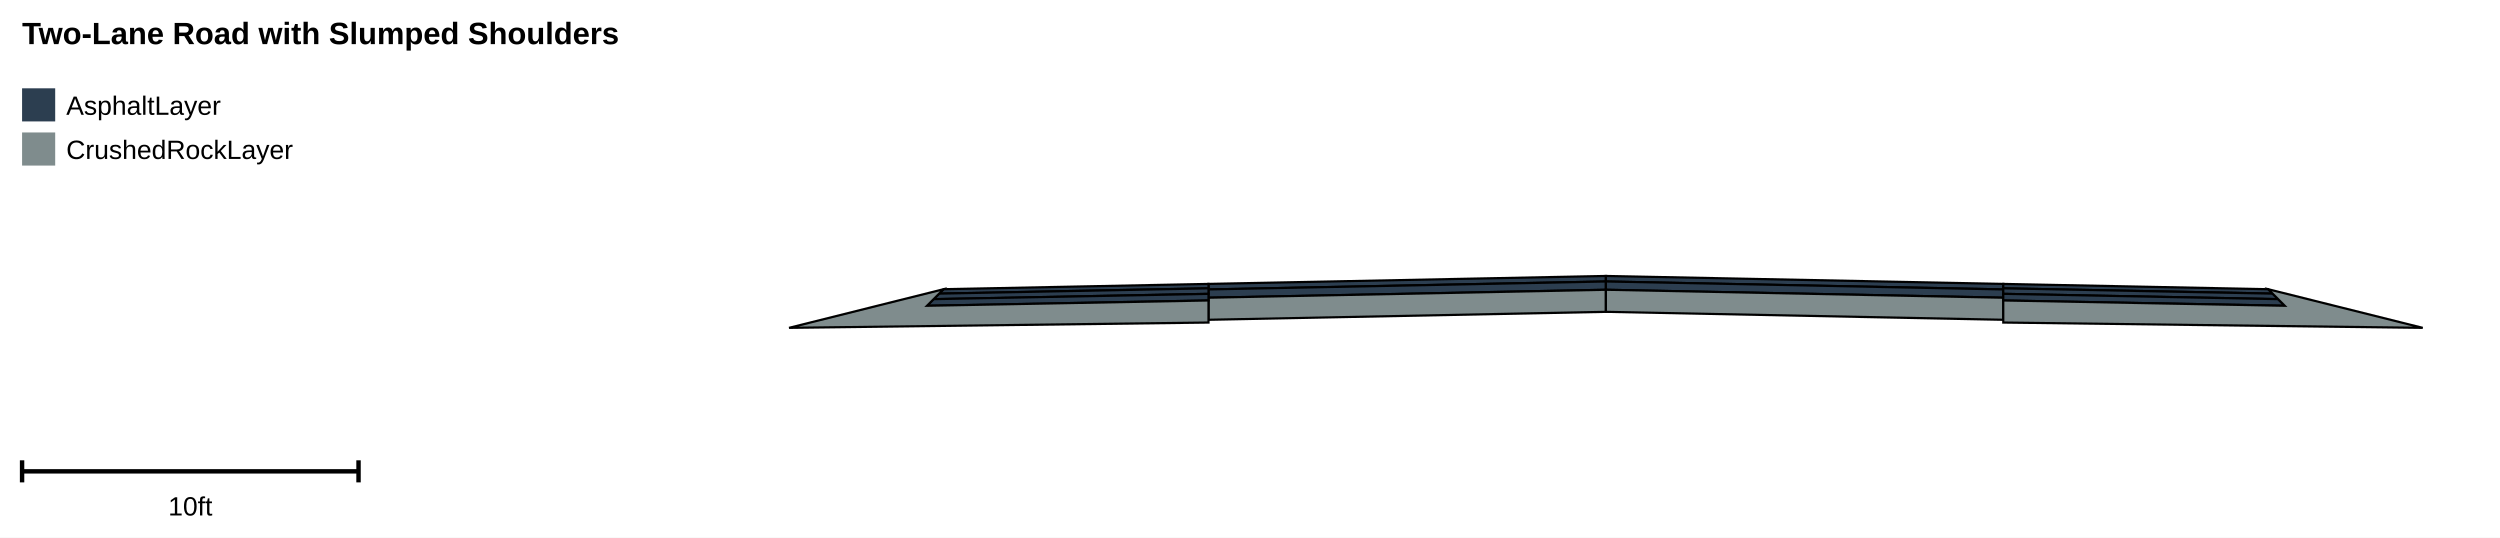
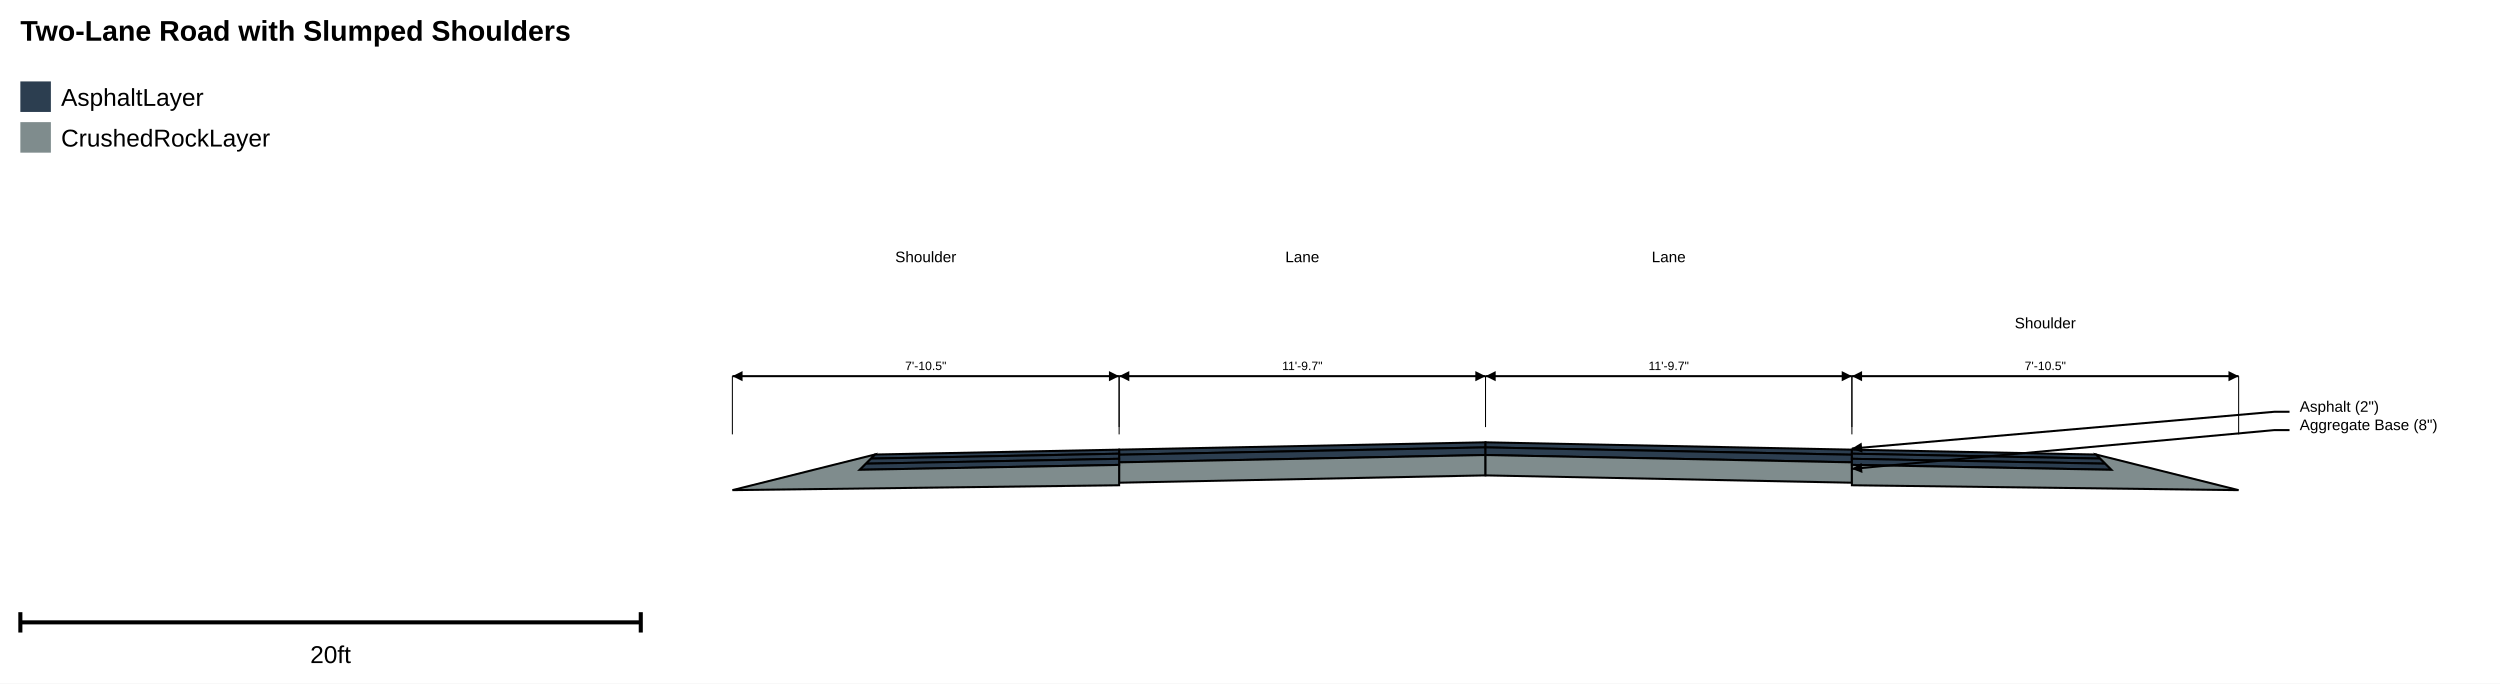
- <svg xmlns="http://www.w3.org/2000/svg" width="1132.4" height="243.5" viewBox="0 0 1132.4 243.5">
-   <rect width="1132.4" height="243.5" fill="white" />
+ <svg xmlns="http://www.w3.org/2000/svg" width="1228.2" height="335.8" viewBox="0 0 1228.2 335.8">
+   <rect width="1228.2" height="335.8" fill="white" />
  <g transform="scale(1,-1)">
-     <g transform="translate(0,-243.5)">
-       <polygon points="727.40,118.50 727.40,116.00 547.40,112.40 547.40,114.90" fill="#2C3E50" stroke="black" stroke-width="1" />
-       <polygon points="727.40,116.00 727.40,112.25 547.40,108.65 547.40,112.40" fill="#2C3E50" stroke="black" stroke-width="1" />
-       <polygon points="727.40,112.25 727.40,102.25 547.40,98.65 547.40,108.65" fill="#7F8C8D" stroke="black" stroke-width="1" />
-       <polygon points="547.40,114.90 547.40,112.90 425.40,110.50 427.40,112.50" fill="#2C3E50" stroke="black" stroke-width="1" />
-       <polygon points="547.40,112.90 547.40,110.40 422.90,108.00 425.40,110.50" fill="#2C3E50" stroke="black" stroke-width="1" />
-       <polygon points="547.40,110.40 547.40,107.40 419.90,105.00 422.90,108.00" fill="#2C3E50" stroke="black" stroke-width="1" />
-       <polygon points="547.40,107.40 547.40,97.40 357.40,95.00 427.40,112.50 419.90,105.00" fill="#7F8C8D" stroke="black" stroke-width="1" />
-       <polygon points="727.40,118.50 907.40,114.90 907.40,112.40 727.40,116.00" fill="#2C3E50" stroke="black" stroke-width="1" />
-       <polygon points="727.40,116.00 907.40,112.40 907.40,108.65 727.40,112.25" fill="#2C3E50" stroke="black" stroke-width="1" />
-       <polygon points="727.40,112.25 907.40,108.65 907.40,98.65 727.40,102.25" fill="#7F8C8D" stroke="black" stroke-width="1" />
-       <polygon points="907.40,114.90 1027.40,112.50 1029.40,110.50 907.40,112.90" fill="#2C3E50" stroke="black" stroke-width="1" />
-       <polygon points="907.40,112.90 1029.40,110.50 1031.90,108.00 907.40,110.40" fill="#2C3E50" stroke="black" stroke-width="1" />
-       <polygon points="907.40,110.40 1031.90,108.00 1034.90,105.00 907.40,107.40" fill="#2C3E50" stroke="black" stroke-width="1" />
-       <polygon points="907.40,107.40 1034.90,105.00 1027.40,112.50 1097.40,95.00 907.40,97.40" fill="#7F8C8D" stroke="black" stroke-width="1" />
+     <g transform="translate(0,-335.8)">
+       <polygon points="729.80,118.50 729.80,116.00 549.80,112.40 549.80,114.90" fill="#2C3E50" stroke="black" stroke-width="1" />
+       <polygon points="729.80,116.00 729.80,112.25 549.80,108.65 549.80,112.40" fill="#2C3E50" stroke="black" stroke-width="1" />
+       <polygon points="729.80,112.25 729.80,102.25 549.80,98.65 549.80,108.65" fill="#7F8C8D" stroke="black" stroke-width="1" />
+       <polygon points="549.80,114.90 549.80,112.90 427.80,110.50 429.80,112.50" fill="#2C3E50" stroke="black" stroke-width="1" />
+       <polygon points="549.80,112.90 549.80,110.40 425.30,108.00 427.80,110.50" fill="#2C3E50" stroke="black" stroke-width="1" />
+       <polygon points="549.80,110.40 549.80,107.40 422.30,105.00 425.30,108.00" fill="#2C3E50" stroke="black" stroke-width="1" />
+       <polygon points="549.80,107.40 549.80,97.40 359.80,95.00 429.80,112.50 422.30,105.00" fill="#7F8C8D" stroke="black" stroke-width="1" />
+       <polygon points="729.80,118.50 909.80,114.90 909.80,112.40 729.80,116.00" fill="#2C3E50" stroke="black" stroke-width="1" />
+       <polygon points="729.80,116.00 909.80,112.40 909.80,108.65 729.80,112.25" fill="#2C3E50" stroke="black" stroke-width="1" />
+       <polygon points="729.80,112.25 909.80,108.65 909.80,98.65 729.80,102.25" fill="#7F8C8D" stroke="black" stroke-width="1" />
+       <polygon points="909.80,114.90 1029.80,112.50 1031.80,110.50 909.80,112.90" fill="#2C3E50" stroke="black" stroke-width="1" />
+       <polygon points="909.80,112.90 1031.80,110.50 1034.30,108.00 909.80,110.40" fill="#2C3E50" stroke="black" stroke-width="1" />
+       <polygon points="909.80,110.40 1034.30,108.00 1037.30,105.00 909.80,107.40" fill="#2C3E50" stroke="black" stroke-width="1" />
+       <polygon points="909.80,107.40 1037.30,105.00 1029.80,112.50 1099.80,95.00 909.80,97.40" fill="#7F8C8D" stroke="black" stroke-width="1" />
+       <text x="454.80" y="207.00" font-family="Arial" font-size="7.5" text-anchor="middle" transform="translate(0,414.00) scale(1,-1)" fill="black">Shoulder</text>
+       <text x="639.80" y="207.00" font-family="Arial" font-size="7.5" text-anchor="middle" transform="translate(0,414.00) scale(1,-1)" fill="black">Lane</text>
+       <text x="819.80" y="207.00" font-family="Arial" font-size="7.5" text-anchor="middle" transform="translate(0,414.00) scale(1,-1)" fill="black">Lane</text>
+       <text x="1004.80" y="174.50" font-family="Arial" font-size="7.5" text-anchor="middle" transform="translate(0,349.00) scale(1,-1)" fill="black">Shoulder</text>
+       <g id="dimension-7e20c0ca">
+         <line x1="549.80" y1="126.00" x2="549.80" y2="151.00" stroke="black" stroke-width="0.5" />
+         <line x1="729.80" y1="126.00" x2="729.80" y2="151.00" stroke="black" stroke-width="0.5" />
+         <line x1="549.80" y1="151.00" x2="729.80" y2="151.00" stroke="black" stroke-width="1" />
+         <polygon points="549.80,151.00 544.80,148.50 544.80,153.50" fill="black" transform="rotate(180.0,549.80,151.00)" />
+         <polygon points="729.80,151.00 724.80,148.50 724.80,153.50" fill="black" transform="rotate(0.0,729.80,151.00)" />
+         <text x="639.80" y="154.00" font-family="Arial" font-size="6.0" text-anchor="middle" transform="translate(0,308.00) scale(1,-1)" fill="black">11'-9.7"</text>
+       </g>
+       <g id="dimension-94ee5900">
+         <line x1="359.80" y1="122.40" x2="359.80" y2="151.00" stroke="black" stroke-width="0.5" />
+         <line x1="549.80" y1="122.40" x2="549.80" y2="151.00" stroke="black" stroke-width="0.5" />
+         <line x1="359.80" y1="151.00" x2="549.80" y2="151.00" stroke="black" stroke-width="1" />
+         <polygon points="359.80,151.00 354.80,148.50 354.80,153.50" fill="black" transform="rotate(180.0,359.80,151.00)" />
+         <polygon points="549.80,151.00 544.80,148.50 544.80,153.50" fill="black" transform="rotate(0.0,549.80,151.00)" />
+         <text x="454.80" y="154.00" font-family="Arial" font-size="6.0" text-anchor="middle" transform="translate(0,308.00) scale(1,-1)" fill="black">7'-10.5"</text>
+       </g>
+       <g id="dimension-b502eca6">
+         <line x1="729.80" y1="126.00" x2="729.80" y2="151.00" stroke="black" stroke-width="0.5" />
+         <line x1="909.80" y1="126.00" x2="909.80" y2="151.00" stroke="black" stroke-width="0.5" />
+         <line x1="729.80" y1="151.00" x2="909.80" y2="151.00" stroke="black" stroke-width="1" />
+         <polygon points="729.80,151.00 724.80,148.50 724.80,153.50" fill="black" transform="rotate(180.0,729.80,151.00)" />
+         <polygon points="909.80,151.00 904.80,148.50 904.80,153.50" fill="black" transform="rotate(0.0,909.80,151.00)" />
+         <text x="819.80" y="154.00" font-family="Arial" font-size="6.0" text-anchor="middle" transform="translate(0,308.00) scale(1,-1)" fill="black">11'-9.7"</text>
+       </g>
+       <g id="dimension-29de9089">
+         <line x1="909.80" y1="122.40" x2="909.80" y2="151.00" stroke="black" stroke-width="0.5" />
+         <line x1="1099.80" y1="122.40" x2="1099.80" y2="151.00" stroke="black" stroke-width="0.5" />
+         <line x1="909.80" y1="151.00" x2="1099.80" y2="151.00" stroke="black" stroke-width="1" />
+         <polygon points="909.80,151.00 904.80,148.50 904.80,153.50" fill="black" transform="rotate(180.0,909.80,151.00)" />
+         <polygon points="1099.80,151.00 1094.80,148.50 1094.80,153.50" fill="black" transform="rotate(0.0,1099.80,151.00)" />
+         <text x="1004.80" y="154.00" font-family="Arial" font-size="6.0" text-anchor="middle" transform="translate(0,308.00) scale(1,-1)" fill="black">7'-10.5"</text>
+       </g>
+       <g id="leader-b8703db6">
+         <polyline points="909.80,115.45 1117.30,133.50 1124.80,133.50" fill="none" stroke="black" stroke-width="1" />
+         <polygon points="909.80,115.45 904.80,112.95 904.80,117.95" fill="black" transform="rotate(-175.0285,909.80,115.45)" />
+         <text x="1129.80" y="133.50" font-family="Arial" font-size="7.5" text-anchor="start" transform="translate(0,267.00) scale(1,-1)" fill="black">Asphalt (2")</text>
+       </g>
+       <g id="leader-427719ec">
+         <polyline points="909.80,105.45 1117.30,124.50 1124.80,124.50" fill="none" stroke="black" stroke-width="1" />
+         <polygon points="909.80,105.45 904.80,102.95 904.80,107.95" fill="black" transform="rotate(-174.7545,909.80,105.45)" />
+         <text x="1129.80" y="124.50" font-family="Arial" font-size="7.5" text-anchor="start" transform="translate(0,249.00) scale(1,-1)" fill="black">Aggregate Base (8")</text>
+       </g>
    </g>
  </g>
  <text x="10" y="20" font-family="Arial" font-size="14" font-weight="bold">Two-Lane Road with Slumped Shoulders</text>
  <rect x="10" y="40" width="15" height="15" fill="#2C3E50" />
  <text x="30" y="52" font-family="Arial" font-size="12">AsphaltLayer</text>
  <rect x="10" y="60" width="15" height="15" fill="#7F8C8D" />
  <text x="30" y="72" font-family="Arial" font-size="12">CrushedRockLayer</text>
-   <line x1="10" y1="213.5" x2="162.4" y2="213.5" stroke="black" stroke-width="2" />
-   <line x1="10" y1="208.5" x2="10" y2="218.5" stroke="black" stroke-width="2" />
-   <line x1="162.4" y1="208.5" x2="162.4" y2="218.5" stroke="black" stroke-width="2" />
-   <text x="86.2" y="233.5" font-family="Arial" font-size="12" text-anchor="middle">10ft</text>
+   <line x1="10" y1="305.75" x2="314.8" y2="305.75" stroke="black" stroke-width="2" />
+   <line x1="10" y1="300.75" x2="10" y2="310.75" stroke="black" stroke-width="2" />
+   <line x1="314.8" y1="300.75" x2="314.8" y2="310.75" stroke="black" stroke-width="2" />
+   <text x="162.4" y="325.75" font-family="Arial" font-size="12" text-anchor="middle">20ft</text>
</svg>
